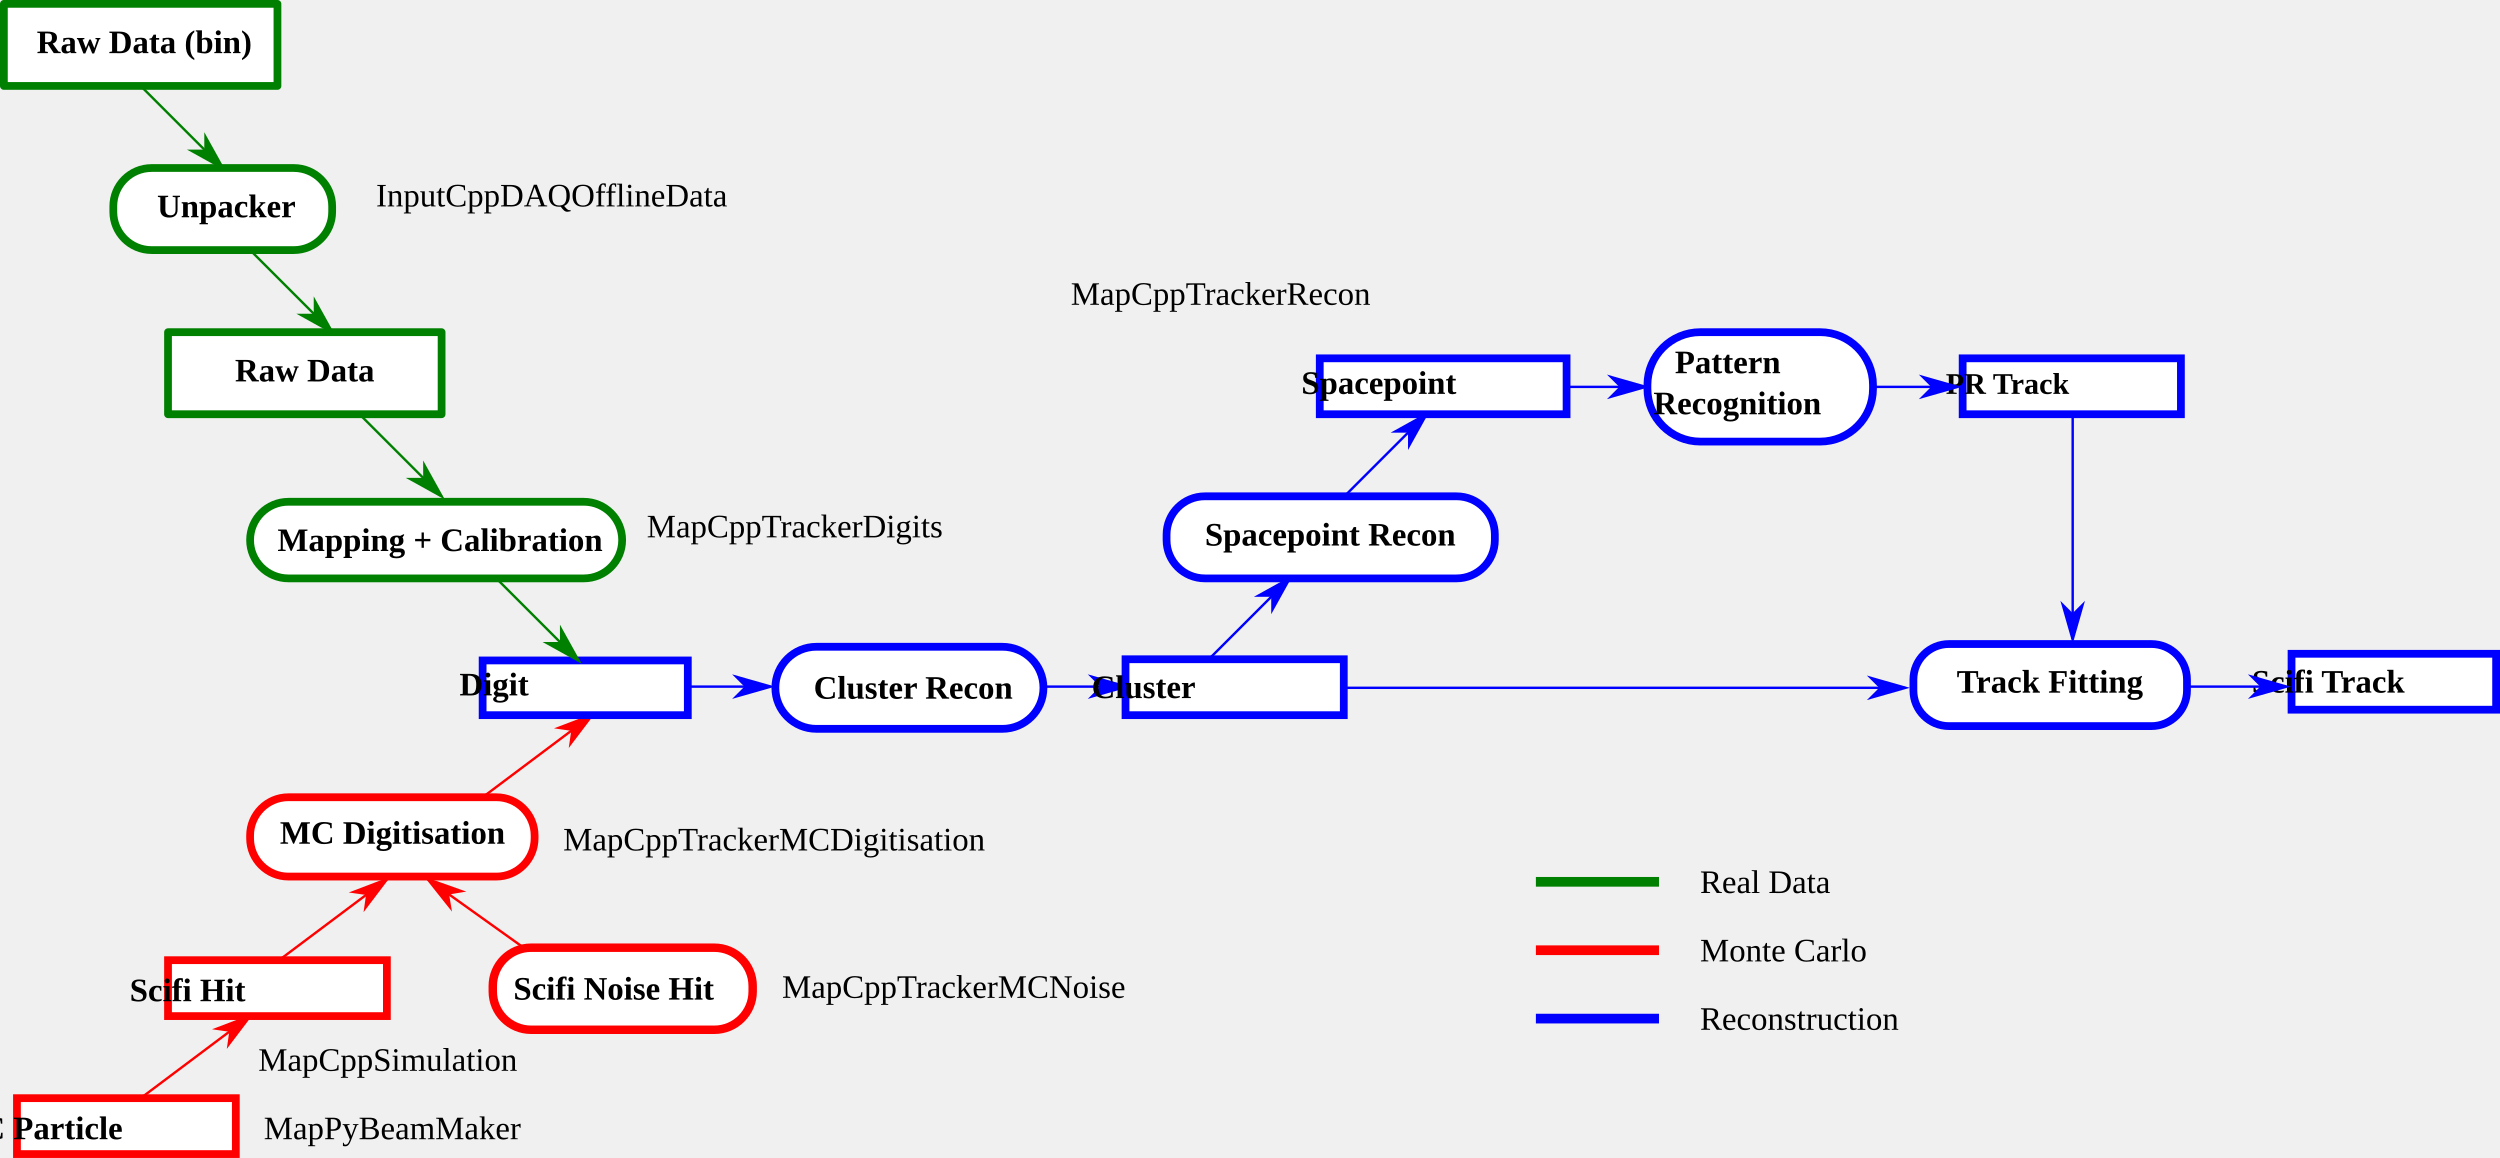
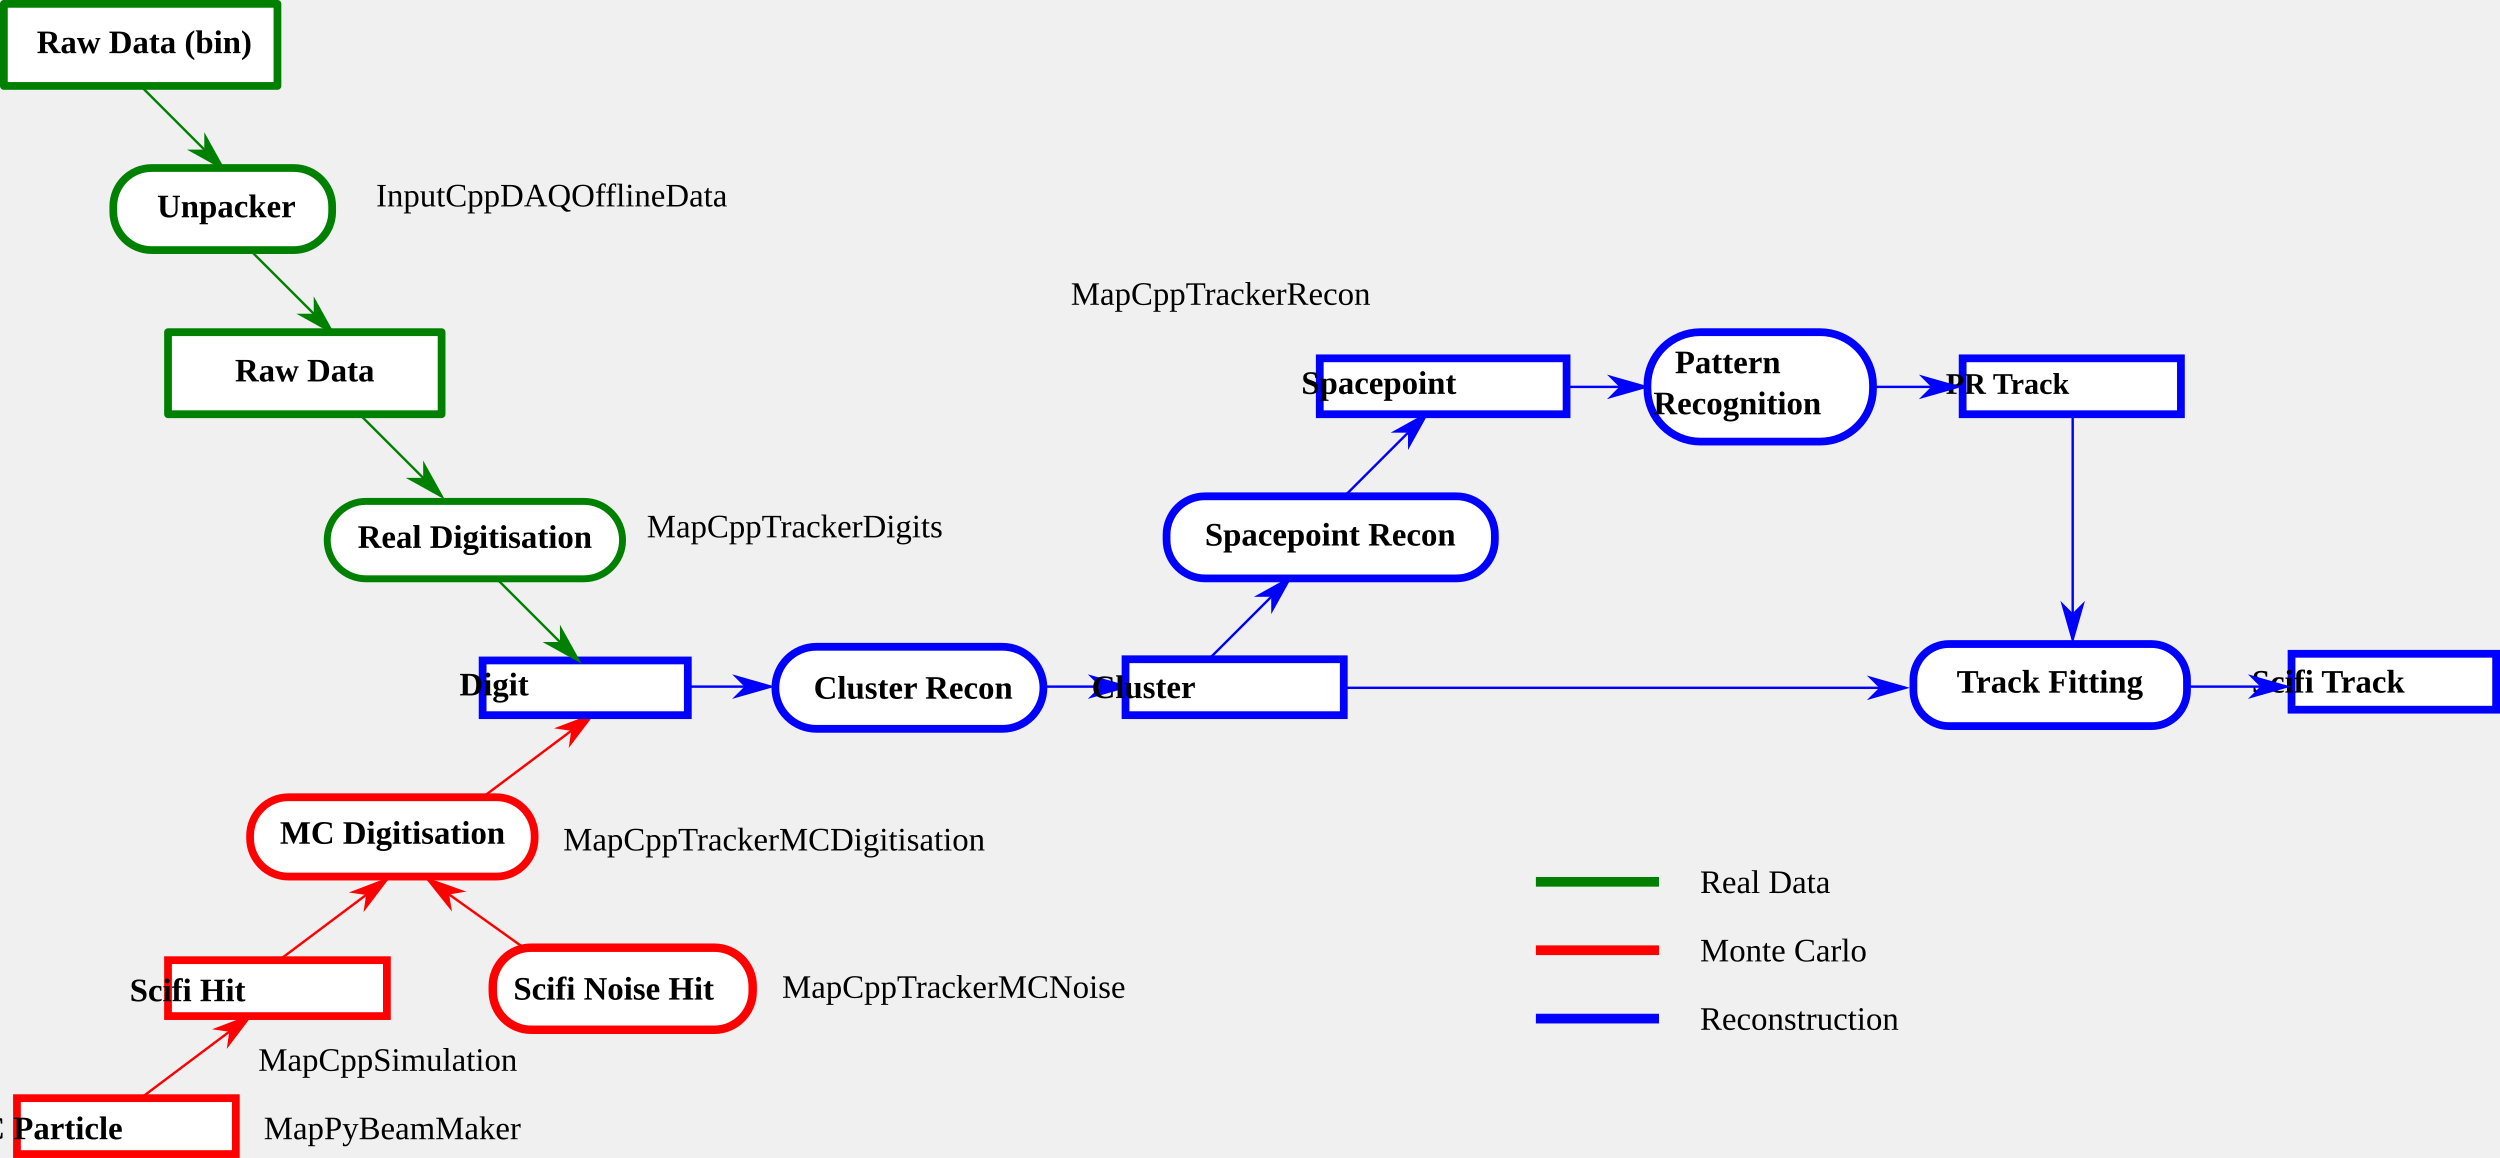
<svg xmlns="http://www.w3.org/2000/svg" width="913.835" height="423.271" id="svg3127" version="1.1">
  <defs id="defs3129">
    <marker orient="auto" refY="0" refX="0" id="Arrow1Lend" style="overflow:visible">
      <path id="path4573" d="M 0,0 5,-5 -12.5,0 5,5 0,0 Z" style="fill-rule:evenodd;stroke:#000000;stroke-width:1pt;marker-start:none" transform="matrix(-0.8,0,0,-0.8,-10,0)" />
    </marker>
    <marker orient="auto" refY="0" refX="0" id="Arrow1Lend-0" style="overflow:visible">
      <path id="path4573-9" d="M 0,0 5,-5 -12.5,0 5,5 0,0 Z" style="fill-rule:evenodd;stroke:#000000;stroke-width:1pt;marker-start:none" transform="matrix(-0.8,0,0,-0.8,-10,0)" />
    </marker>
    <marker orient="auto" refY="0" refX="0" id="Arrow1Lend-7" style="overflow:visible">
      <path id="path4573-95" d="M 0,0 5,-5 -12.5,0 5,5 0,0 Z" style="fill-rule:evenodd;stroke:#000000;stroke-width:1pt;marker-start:none" transform="matrix(-0.8,0,0,-0.8,-10,0)" />
    </marker>
    <marker orient="auto" refY="0" refX="0" id="Arrow1Lend-9" style="overflow:visible">
      <path id="path4573-8" d="M 0,0 5,-5 -12.5,0 5,5 0,0 Z" style="fill-rule:evenodd;stroke:#000000;stroke-width:1pt;marker-start:none" transform="matrix(-0.8,0,0,-0.8,-10,0)" />
    </marker>
    <marker orient="auto" refY="0" refX="0" id="Arrow1Lend-3" style="overflow:visible">
      <path id="path4573-94" d="M 0,0 5,-5 -12.5,0 5,5 0,0 Z" style="fill-rule:evenodd;stroke:#000000;stroke-width:1pt;marker-start:none" transform="matrix(-0.8,0,0,-0.8,-10,0)" />
    </marker>
    <marker orient="auto" refY="0" refX="0" id="Arrow1Lend-3-6" style="overflow:visible">
      <path id="path4573-94-1" d="M 0,0 5,-5 -12.5,0 5,5 0,0 Z" style="fill-rule:evenodd;stroke:#000000;stroke-width:1pt;marker-start:none" transform="matrix(-0.8,0,0,-0.8,-10,0)" />
    </marker>
    <marker orient="auto" refY="0" refX="0" id="Arrow1Lend-36" style="overflow:visible">
      <path id="path4573-0" d="M 0,0 5,-5 -12.5,0 5,5 0,0 Z" style="fill-rule:evenodd;stroke:#000000;stroke-width:1pt;marker-start:none" transform="matrix(-0.8,0,0,-0.8,-10,0)" />
    </marker>
    <marker orient="auto" refY="0" refX="0" id="Arrow1Lend-77" style="overflow:visible">
      <path id="path4573-2" d="M 0,0 5,-5 -12.5,0 5,5 0,0 Z" style="fill-rule:evenodd;stroke:#000000;stroke-width:1pt;marker-start:none" transform="matrix(-0.8,0,0,-0.8,-10,0)" />
    </marker>
    <marker orient="auto" refY="0" refX="0" id="Arrow1Lend-73" style="overflow:visible">
      <path id="path4573-5" d="M 0,0 5,-5 -12.5,0 5,5 0,0 Z" style="fill-rule:evenodd;stroke:#000000;stroke-width:1pt;marker-start:none" transform="matrix(-0.8,0,0,-0.8,-10,0)" />
    </marker>
    <marker orient="auto" refY="0" refX="0" id="Arrow1Lend-3-9" style="overflow:visible">
      <path id="path4573-94-0" d="M 0,0 5,-5 -12.5,0 5,5 0,0 Z" style="fill-rule:evenodd;stroke:#000000;stroke-width:1pt;marker-start:none" transform="matrix(-0.8,0,0,-0.8,-10,0)" />
    </marker>
    <marker orient="auto" refY="0" refX="0" id="Arrow1Lend-3-3" style="overflow:visible">
      <path id="path4573-94-2" d="M 0,0 5,-5 -12.5,0 5,5 0,0 Z" style="fill-rule:evenodd;stroke:#000000;stroke-width:1pt;marker-start:none" transform="matrix(-0.8,0,0,-0.8,-10,0)" />
    </marker>
    <marker orient="auto" refY="0" refX="0" id="Arrow1Lend-3-62" style="overflow:visible">
      <path id="path4573-94-02" d="M 0,0 5,-5 -12.5,0 5,5 0,0 Z" style="fill-rule:evenodd;stroke:#000000;stroke-width:1pt;marker-start:none" transform="matrix(-0.8,0,0,-0.8,-10,0)" />
    </marker>
    <marker orient="auto" refY="0" refX="0" id="Arrow1Lend-2" style="overflow:visible">
      <path id="path4573-7" d="M 0,0 5,-5 -12.5,0 5,5 0,0 Z" style="fill-rule:evenodd;stroke:#000000;stroke-width:1pt;marker-start:none" transform="matrix(-0.8,0,0,-0.8,-10,0)" />
    </marker>
    <marker orient="auto" refY="0" refX="0" id="Arrow1Lend-3-8" style="overflow:visible">
      <path id="path4573-94-3" d="M 0,0 5,-5 -12.5,0 5,5 0,0 Z" style="fill-rule:evenodd;stroke:#000000;stroke-width:1pt;marker-start:none" transform="matrix(-0.8,0,0,-0.8,-10,0)" />
    </marker>
    <marker orient="auto" refY="0" refX="0" id="Arrow1Lend-3-1" style="overflow:visible">
      <path id="path4573-94-34" d="M 0,0 5,-5 -12.5,0 5,5 0,0 Z" style="fill-rule:evenodd;stroke:#000000;stroke-width:1pt;marker-start:none" transform="matrix(-0.8,0,0,-0.8,-10,0)" />
    </marker>
    <marker orient="auto" refY="0" refX="0" id="Arrow1Lend-3-8-6" style="overflow:visible">
      <path id="path4573-94-3-3" d="M 0,0 5,-5 -12.5,0 5,5 0,0 Z" style="fill-rule:evenodd;stroke:#000000;stroke-width:1pt;marker-start:none" transform="matrix(-0.8,0,0,-0.8,-10,0)" />
    </marker>
    <marker orient="auto" refY="0" refX="0" id="Arrow1Lend-3-8-60" style="overflow:visible">
      <path id="path4573-94-3-8" d="M 0,0 5,-5 -12.5,0 5,5 0,0 Z" style="fill-rule:evenodd;stroke:#000000;stroke-width:1pt;marker-start:none" transform="matrix(-0.8,0,0,-0.8,-10,0)" />
    </marker>
    <marker orient="auto" refY="0" refX="0" id="Arrow1Lend-3-2" style="overflow:visible">
      <path id="path4573-94-8" d="M 0,0 5,-5 -12.5,0 5,5 0,0 Z" style="fill-rule:evenodd;stroke:#000000;stroke-width:1pt;marker-start:none" transform="matrix(-0.8,0,0,-0.8,-10,0)" />
    </marker>
    <marker orient="auto" refY="0" refX="0" id="Arrow1Lend-3-5" style="overflow:visible">
      <path id="path4573-94-35" d="M 0,0 5,-5 -12.5,0 5,5 0,0 Z" style="fill-rule:evenodd;stroke:#000000;stroke-width:1pt;marker-start:none" transform="matrix(-0.8,0,0,-0.8,-10,0)" />
    </marker>
    <marker orient="auto" refY="0" refX="0" id="Arrow1Lend-3-60" style="overflow:visible">
      <path id="path4573-94-06" d="M 0,0 5,-5 -12.5,0 5,5 0,0 Z" style="fill-rule:evenodd;stroke:#000000;stroke-width:1pt;marker-start:none" transform="matrix(-0.8,0,0,-0.8,-10,0)" />
    </marker>
    <marker orient="auto" refY="0" refX="0" id="Arrow1Lend-3-31" style="overflow:visible">
      <path id="path4573-94-9" d="M 0,0 5,-5 -12.5,0 5,5 0,0 Z" style="fill-rule:evenodd;stroke:#000000;stroke-width:1pt;marker-start:none" transform="matrix(-0.8,0,0,-0.8,-10,0)" />
    </marker>
    <marker orient="auto" refY="0" refX="0" id="Arrow1Lend-3-64" style="overflow:visible">
      <path id="path4573-94-4" d="M 0,0 5,-5 -12.5,0 5,5 0,0 Z" style="fill-rule:evenodd;stroke:#000000;stroke-width:1pt;marker-start:none" transform="matrix(-0.8,0,0,-0.8,-10,0)" />
    </marker>
    <marker orient="auto" refY="0" refX="0" id="Arrow1Lend-3-643" style="overflow:visible">
      <path id="path4573-94-03" d="M 0,0 5,-5 -12.5,0 5,5 0,0 Z" style="fill-rule:evenodd;stroke:#000000;stroke-width:1pt;marker-start:none" transform="matrix(-0.8,0,0,-0.8,-10,0)" />
    </marker>
    <marker orient="auto" refY="0" refX="0" id="Arrow1Lend-3-50" style="overflow:visible">
      <path id="path4573-94-14" d="M 0,0 5,-5 -12.5,0 5,5 0,0 Z" style="fill-rule:evenodd;stroke:#000000;stroke-width:1pt;marker-start:none" transform="matrix(-0.8,0,0,-0.8,-10,0)" />
    </marker>
    <marker orient="auto" refY="0" refX="0" id="Arrow1Lend-3-89" style="overflow:visible">
      <path id="path4573-94-93" d="M 0,0 5,-5 -12.5,0 5,5 0,0 Z" style="fill-rule:evenodd;stroke:#000000;stroke-width:1pt;marker-start:none" transform="matrix(-0.8,0,0,-0.8,-10,0)" />
    </marker>
    <marker orient="auto" refY="0" refX="0" id="Arrow1Lend-3C" style="overflow:visible">
      <path id="path4074" d="M 0,0 5,-5 -12.5,0 5,5 0,0 Z" style="fill:#ff0000;fill-rule:evenodd;stroke:#ff0000;stroke-width:1pt;marker-start:none" transform="matrix(-0.8,0,0,-0.8,-10,0)" />
    </marker>
    <marker orient="auto" refY="0" refX="0" id="Arrow1Lend-3t" style="overflow:visible">
      <path id="path4571" d="M 0,0 5,-5 -12.5,0 5,5 0,0 Z" style="fill:#ff0000;fill-rule:evenodd;stroke:#ff0000;stroke-width:1pt;marker-start:none" transform="matrix(-0.8,0,0,-0.8,-10,0)" />
    </marker>
    <marker orient="auto" refY="0" refX="0" id="Arrow1Lend-3M" style="overflow:visible">
      <path id="path5070" d="M 0,0 5,-5 -12.5,0 5,5 0,0 Z" style="fill:#ff0000;fill-rule:evenodd;stroke:#ff0000;stroke-width:1pt;marker-start:none" transform="matrix(-0.8,0,0,-0.8,-10,0)" />
    </marker>
    <marker orient="auto" refY="0" refX="0" id="Arrow1Lend-3g" style="overflow:visible">
      <path id="path5573" d="M 0,0 5,-5 -12.5,0 5,5 0,0 Z" style="fill:#008000;fill-rule:evenodd;stroke:#008000;stroke-width:1pt;marker-start:none" transform="matrix(-0.8,0,0,-0.8,-10,0)" />
    </marker>
    <marker orient="auto" refY="0" refX="0" id="Arrow1Lend-3d" style="overflow:visible">
      <path id="path5576" d="M 0,0 5,-5 -12.5,0 5,5 0,0 Z" style="fill:#008000;fill-rule:evenodd;stroke:#008000;stroke-width:1pt;marker-start:none" transform="matrix(-0.8,0,0,-0.8,-10,0)" />
    </marker>
    <marker orient="auto" refY="0" refX="0" id="Arrow1Lend-39" style="overflow:visible">
      <path id="path5579" d="M 0,0 5,-5 -12.5,0 5,5 0,0 Z" style="fill:#008000;fill-rule:evenodd;stroke:#008000;stroke-width:1pt;marker-start:none" transform="matrix(-0.8,0,0,-0.8,-10,0)" />
    </marker>
    <marker orient="auto" refY="0" refX="0" id="Arrow1Lend-3p" style="overflow:visible">
      <path id="path5582" d="M 0,0 5,-5 -12.5,0 5,5 0,0 Z" style="fill:#008000;fill-rule:evenodd;stroke:#008000;stroke-width:1pt;marker-start:none" transform="matrix(-0.8,0,0,-0.8,-10,0)" />
    </marker>
    <marker orient="auto" refY="0" refX="0" id="Arrow1Lend-3S" style="overflow:visible">
      <path id="path6101" d="M 0,0 5,-5 -12.5,0 5,5 0,0 Z" style="fill:#0000ff;fill-rule:evenodd;stroke:#0000ff;stroke-width:1pt;marker-start:none" transform="matrix(-0.8,0,0,-0.8,-10,0)" />
    </marker>
    <marker orient="auto" refY="0" refX="0" id="Arrow1Lend-3W" style="overflow:visible">
      <path id="path6104" d="M 0,0 5,-5 -12.5,0 5,5 0,0 Z" style="fill:#0000ff;fill-rule:evenodd;stroke:#0000ff;stroke-width:1pt;marker-start:none" transform="matrix(-0.8,0,0,-0.8,-10,0)" />
    </marker>
    <marker orient="auto" refY="0" refX="0" id="Arrow1Lend-3k" style="overflow:visible">
      <path id="path6107" d="M 0,0 5,-5 -12.5,0 5,5 0,0 Z" style="fill:#0000ff;fill-rule:evenodd;stroke:#0000ff;stroke-width:1pt;marker-start:none" transform="matrix(-0.8,0,0,-0.8,-10,0)" />
    </marker>
    <marker orient="auto" refY="0" refX="0" id="Arrow1Lend-31" style="overflow:visible">
      <path id="path6110" d="M 0,0 5,-5 -12.5,0 5,5 0,0 Z" style="fill:#0000ff;fill-rule:evenodd;stroke:#0000ff;stroke-width:1pt;marker-start:none" transform="matrix(-0.8,0,0,-0.8,-10,0)" />
    </marker>
    <marker orient="auto" refY="0" refX="0" id="Arrow1Lend-3H" style="overflow:visible">
      <path id="path6113" d="M 0,0 5,-5 -12.5,0 5,5 0,0 Z" style="fill:#0000ff;fill-rule:evenodd;stroke:#0000ff;stroke-width:1pt;marker-start:none" transform="matrix(-0.8,0,0,-0.8,-10,0)" />
    </marker>
    <marker orient="auto" refY="0" refX="0" id="Arrow1Lend-3-8n" style="overflow:visible">
      <path id="path6116" d="M 0,0 5,-5 -12.5,0 5,5 0,0 Z" style="fill:#0000ff;fill-rule:evenodd;stroke:#0000ff;stroke-width:1pt;marker-start:none" transform="matrix(-0.8,0,0,-0.8,-10,0)" />
    </marker>
    <marker orient="auto" refY="0" refX="0" id="Arrow1Lend-3R" style="overflow:visible">
      <path id="path6119" d="M 0,0 5,-5 -12.5,0 5,5 0,0 Z" style="fill:#0000ff;fill-rule:evenodd;stroke:#0000ff;stroke-width:1pt;marker-start:none" transform="matrix(-0.8,0,0,-0.8,-10,0)" />
    </marker>
    <marker orient="auto" refY="0" refX="0" id="Arrow1Lend-3-8v" style="overflow:visible">
      <path id="path6122" d="M 0,0 5,-5 -12.5,0 5,5 0,0 Z" style="fill:#0000ff;fill-rule:evenodd;stroke:#0000ff;stroke-width:1pt;marker-start:none" transform="matrix(-0.8,0,0,-0.8,-10,0)" />
    </marker>
    <marker orient="auto" refY="0" refX="0" id="Arrow1Lend-3-8I" style="overflow:visible">
      <path id="path6125" d="M 0,0 5,-5 -12.5,0 5,5 0,0 Z" style="fill:#0000ff;fill-rule:evenodd;stroke:#0000ff;stroke-width:1pt;marker-start:none" transform="matrix(-0.8,0,0,-0.8,-10,0)" />
    </marker>
    <marker orient="auto" refY="0" refX="0" id="Arrow1Lend-3W-1" style="overflow:visible">
      <path id="path6104-9" d="M 0,0 5,-5 -12.5,0 5,5 0,0 Z" style="fill:#0000ff;fill-rule:evenodd;stroke:#0000ff;stroke-width:1pt;marker-start:none" transform="matrix(-0.8,0,0,-0.8,-10,0)" />
    </marker>
    <marker orient="auto" refY="0" refX="0" id="Arrow1Lend-3R-4" style="overflow:visible">
      <path id="path6119-7" d="M 0,0 5,-5 -12.5,0 5,5 0,0 Z" style="fill:#0000ff;fill-rule:evenodd;stroke:#0000ff;stroke-width:1pt;marker-start:none" transform="matrix(-0.8,0,0,-0.8,-10,0)" />
    </marker>
    <marker orient="auto" refY="0" refX="0" id="Arrow1Lend-3H-3" style="overflow:visible">
      <path id="path6113-6" d="M 0,0 5,-5 -12.5,0 5,5 0,0 Z" style="fill:#0000ff;fill-rule:evenodd;stroke:#0000ff;stroke-width:1pt;marker-start:none" transform="matrix(-0.8,0,0,-0.8,-10,0)" />
    </marker>
    <marker orient="auto" refY="0" refX="0" id="Arrow1Lend-3H-0" style="overflow:visible">
      <path id="path6113-3" d="M 0,0 5,-5 -12.5,0 5,5 0,0 Z" style="fill:#0000ff;fill-rule:evenodd;stroke:#0000ff;stroke-width:1pt;marker-start:none" transform="matrix(-0.8,0,0,-0.8,-10,0)" />
    </marker>
    <marker orient="auto" refY="0" refX="0" id="Arrow1Lend-3HZ" style="overflow:visible">
      <path id="path3573" d="M 0,0 5,-5 -12.5,0 5,5 0,0 Z" style="fill:#ff00ff;fill-rule:evenodd;stroke:#ff00ff;stroke-width:1pt;marker-start:none" transform="matrix(-0.8,0,0,-0.8,-10,0)" />
    </marker>
    <marker orient="auto" refY="0" refX="0" id="Arrow1Lend-3Ri" style="overflow:visible">
      <path id="path3576" d="M 0,0 5,-5 -12.5,0 5,5 0,0 Z" style="fill:#ff00ff;fill-rule:evenodd;stroke:#ff00ff;stroke-width:1pt;marker-start:none" transform="matrix(-0.8,0,0,-0.8,-10,0)" />
    </marker>
    <marker orient="auto" refY="0" refX="0" id="Arrow1Lend-3WM" style="overflow:visible">
      <path id="path3579" d="M 0,0 5,-5 -12.5,0 5,5 0,0 Z" style="fill:#ff00ff;fill-rule:evenodd;stroke:#ff00ff;stroke-width:1pt;marker-start:none" transform="matrix(-0.8,0,0,-0.8,-10,0)" />
    </marker>
    <marker orient="auto" refY="0" refX="0" id="Arrow1Lend-3Wk" style="overflow:visible">
      <path id="path3582" d="M 0,0 5,-5 -12.5,0 5,5 0,0 Z" style="fill:#ff00ff;fill-rule:evenodd;stroke:#ff00ff;stroke-width:1pt;marker-start:none" transform="matrix(-0.8,0,0,-0.8,-10,0)" />
    </marker>
    <marker orient="auto" refY="0" refX="0" id="Arrow1Lend-3Rb" style="overflow:visible">
      <path id="path3585" d="M 0,0 5,-5 -12.5,0 5,5 0,0 Z" style="fill:#ff00ff;fill-rule:evenodd;stroke:#ff00ff;stroke-width:1pt;marker-start:none" transform="matrix(-0.8,0,0,-0.8,-10,0)" />
    </marker>
    <marker orient="auto" refY="0" refX="0" id="Arrow1Lend-3-89I" style="overflow:visible">
      <path id="path4798" d="M 0,0 5,-5 -12.5,0 5,5 0,0 Z" style="fill:#ffff00;fill-rule:evenodd;stroke:#ffff00;stroke-width:1pt;marker-start:none" transform="matrix(-0.8,0,0,-0.8,-10,0)" />
    </marker>
    <marker orient="auto" refY="0" refX="0" id="Arrow1Lend-3p-6" style="overflow:visible">
      <path id="path5582-3" d="M 0,0 5,-5 -12.5,0 5,5 0,0 Z" style="fill:#008000;fill-rule:evenodd;stroke:#008000;stroke-width:1pt;marker-start:none" transform="matrix(-0.8,0,0,-0.8,-10,0)" />
    </marker>
    <marker orient="auto" refY="0" refX="0" id="Arrow1Lend-3WMD" style="overflow:visible">
      <path id="path5067" d="M 0,0 5,-5 -12.5,0 5,5 0,0 Z" style="fill:#0000ff;fill-rule:evenodd;stroke:#0000ff;stroke-width:1pt;marker-start:none" transform="matrix(-0.8,0,0,-0.8,-10,0)" />
    </marker>
    <marker orient="auto" refY="0" refX="0" id="Arrow1Lend-3Rby" style="overflow:visible">
      <path id="path5071" d="M 0,0 5,-5 -12.5,0 5,5 0,0 Z" style="fill:#0000ff;fill-rule:evenodd;stroke:#0000ff;stroke-width:1pt;marker-start:none" transform="matrix(-0.8,0,0,-0.8,-10,0)" />
    </marker>
    <marker orient="auto" refY="0" refX="0" id="Arrow1Lend-3HZv" style="overflow:visible">
      <path id="path5074" d="M 0,0 5,-5 -12.5,0 5,5 0,0 Z" style="fill:#0000ff;fill-rule:evenodd;stroke:#0000ff;stroke-width:1pt;marker-start:none" transform="matrix(-0.8,0,0,-0.8,-10,0)" />
    </marker>
    <marker orient="auto" refY="0" refX="0" id="Arrow1Lend-3RiY" style="overflow:visible">
      <path id="path5077" d="M 0,0 5,-5 -12.5,0 5,5 0,0 Z" style="fill:#0000ff;fill-rule:evenodd;stroke:#0000ff;stroke-width:1pt;marker-start:none" transform="matrix(-0.8,0,0,-0.8,-10,0)" />
    </marker>
    <marker orient="auto" refY="0" refX="0" id="Arrow1Lend-3Wkf" style="overflow:visible">
      <path id="path5080" d="M 0,0 5,-5 -12.5,0 5,5 0,0 Z" style="fill:#0000ff;fill-rule:evenodd;stroke:#0000ff;stroke-width:1pt;marker-start:none" transform="matrix(-0.8,0,0,-0.8,-10,0)" />
    </marker>
    <marker orient="auto" refY="0" refX="0" id="Arrow1Lend-3C-0" style="overflow:visible">
      <path id="path4074-2" d="M 0,0 5,-5 -12.5,0 5,5 0,0 Z" style="fill:#ff0000;fill-rule:evenodd;stroke:#ff0000;stroke-width:1pt;marker-start:none" transform="matrix(-0.8,0,0,-0.8,-10,0)" />
    </marker>
    <marker orient="auto" refY="0" refX="0" id="Arrow1Lend-3C-3" style="overflow:visible">
      <path id="path4074-9" d="M 0,0 5,-5 -12.5,0 5,5 0,0 Z" style="fill:#ff0000;fill-rule:evenodd;stroke:#ff0000;stroke-width:1pt;marker-start:none" transform="matrix(-0.8,0,0,-0.8,-10,0)" />
    </marker>
  </defs>
  <g id="layer1" transform="translate(-58.36393,-83.11392)">
    <flowRoot xml:space="preserve" id="flowRoot3215" style="font-style:normal;font-variant:normal;font-weight:normal;font-stretch:normal;font-size:11px;line-height:125%;font-family:'Times New Roman';-inkscape-font-specification:'Times New Roman';letter-spacing:0px;word-spacing:0px;fill:#000000;fill-opacity:1;stroke:none">
      <flowRegion id="flowRegion3217">
        <rect id="rect3219" width="318" height="181" x="57" y="72.362" style="font-size:11px" />
      </flowRegion>
      <flowPara id="flowPara3221" />
    </flowRoot>
    <flowRoot xml:space="preserve" id="flowRoot3223" style="font-style:normal;font-variant:normal;font-weight:normal;font-stretch:normal;font-size:11px;line-height:125%;font-family:'Times New Roman';-inkscape-font-specification:'Times New Roman';letter-spacing:0px;word-spacing:0px;fill:#000000;fill-opacity:1;stroke:none">
      <flowRegion id="flowRegion3225">
        <rect style="font-size:11px" id="rect3227" width="51" height="77" x="93" y="135.362" />
      </flowRegion>
      <flowPara id="flowPara3229" />
    </flowRoot>
    <text transform="translate(0,-308.2677)" id="text6556" y="1018.362" x="608" style="font-style:normal;font-variant:normal;font-weight:normal;font-stretch:normal;font-size:11px;line-height:125%;font-family:'Times New Roman';-inkscape-font-specification:'Times New Roman';letter-spacing:0px;word-spacing:0px;fill:#000000;fill-opacity:1;stroke:none" xml:space="preserve">
      <tspan y="1018.362" x="608" id="tspan6558" />
    </text>
    <flowRoot transform="translate(0,-308.2677)" style="font-style:normal;font-variant:normal;font-weight:normal;font-stretch:normal;font-size:9px;line-height:125%;font-family:'Times New Roman';-inkscape-font-specification:'Times New Roman';letter-spacing:0px;word-spacing:0px;fill:#000000;fill-opacity:1;stroke:none" id="flowRoot3257" xml:space="preserve">
      <flowRegion id="flowRegion3259">
        <rect y="149.362" x="101" height="49" width="30" id="rect3261" />
      </flowRegion>
      <flowPara id="flowPara3263" />
    </flowRoot>
    <g id="g4507" transform="translate(70,-50.00001)" style="stroke-width:2.835;stroke-miterlimit:4;stroke-dasharray:none">
      <rect ry="3.9915584e-08" style="fill:#ffffff;fill-opacity:1;fill-rule:nonzero;stroke:#ff0000;stroke-width:2.835;stroke-miterlimit:4;stroke-dasharray:none;stroke-opacity:1" id="rect2991-4-4-0-5" width="80" height="20.437" x="49.781" y="484.094" />
      <text xml:space="preserve" style="font-style:normal;font-variant:normal;font-weight:normal;font-stretch:normal;font-size:34px;line-height:125%;font-family:Arial;-inkscape-font-specification:Arial;text-align:center;letter-spacing:0px;word-spacing:0px;text-anchor:middle;fill:#000000;fill-opacity:1;stroke:none" x="90" y="499.094" id="text3761-3-1-6-9">
        <tspan id="tspan3763-9-4-4-0" x="90" y="499.094" style="font-style:normal;font-variant:normal;font-weight:bold;font-stretch:normal;font-size:12px;font-family:'Times New Roman';-inkscape-font-specification:'Times New Roman';text-align:center;text-anchor:middle">Scifi Hit</tspan>
      </text>
    </g>
    <g id="g4527" transform="translate(29.78125,50.43676)" style="stroke-width:2.835;stroke-miterlimit:4;stroke-dasharray:none">
      <rect y="34.094" x="30" height="30" width="100" id="rect3533" style="fill:#ffffff;fill-opacity:1;fill-rule:nonzero;stroke:#008000;stroke-width:2.835;stroke-linecap:round;stroke-linejoin:round;stroke-miterlimit:4;stroke-dasharray:none;stroke-dashoffset:0;stroke-opacity:1" />
      <text id="text4303" y="52.094" x="42" style="font-style:normal;font-variant:normal;font-weight:normal;font-stretch:normal;font-size:14px;line-height:125%;font-family:'Times New Roman';-inkscape-font-specification:'Times New Roman';letter-spacing:0px;word-spacing:0px;fill:#000000;fill-opacity:1;stroke:none" xml:space="preserve">
        <tspan style="font-weight:bold;font-size:12px;-inkscape-font-specification:'Times New Roman, Bold'" y="52.094" x="42" id="tspan4305">Raw Data (bin)</tspan>
      </text>
    </g>
    <g id="g4522" transform="translate(19.78125,50.43676)" style="stroke-width:2.835;stroke-miterlimit:4;stroke-dasharray:none">
      <rect ry="14" y="94.094" x="80" height="30" width="80" id="rect4312" style="fill:#ffffff;fill-opacity:1;fill-rule:nonzero;stroke:#008000;stroke-width:2.835;stroke-linecap:round;stroke-linejoin:round;stroke-miterlimit:4;stroke-dasharray:none;stroke-dashoffset:0;stroke-opacity:1" />
      <text id="text4314" y="112.094" x="96" style="font-style:normal;font-variant:normal;font-weight:normal;font-stretch:normal;font-size:14px;line-height:125%;font-family:'Times New Roman';-inkscape-font-specification:'Times New Roman';letter-spacing:0px;word-spacing:0px;fill:#000000;fill-opacity:1;stroke:none" xml:space="preserve">
        <tspan style="font-weight:bold;font-size:12px;-inkscape-font-specification:'Times New Roman, Bold'" y="112.094" x="96" id="tspan4316">Unpacker</tspan>
      </text>
    </g>
    <path style="fill:none;stroke:#0000ff;stroke-width:0.886;stroke-linecap:butt;stroke-linejoin:miter;stroke-miterlimit:4;stroke-dasharray:none;stroke-opacity:1;marker-end:url(#Arrow1Lend-3S)" d="m 310,334.094 30,0" id="path5105" />
    <g id="g4566" transform="translate(2,-5e-6)" style="stroke-width:2.835;stroke-miterlimit:4;stroke-dasharray:none">
      <rect ry="15" y="319.531" x="339.781" height="30" width="98" id="rect4312-2" style="fill:#ffffff;fill-opacity:1;fill-rule:nonzero;stroke:#0000ff;stroke-width:2.835;stroke-linecap:round;stroke-linejoin:round;stroke-miterlimit:4;stroke-dasharray:none;stroke-dashoffset:0;stroke-opacity:1" />
      <text id="text4314-5" y="338.504" x="353.781" style="font-style:normal;font-variant:normal;font-weight:normal;font-stretch:normal;font-size:14px;line-height:125%;font-family:'Times New Roman';-inkscape-font-specification:'Times New Roman';letter-spacing:0px;word-spacing:0px;fill:#000000;fill-opacity:1;stroke:none" xml:space="preserve">
        <tspan style="font-weight:bold;font-size:12px;-inkscape-font-specification:'Times New Roman, Bold'" y="338.504" x="353.781" id="tspan4316-1">Cluster Recon</tspan>
      </text>
    </g>
    <path style="fill:none;stroke:#0000ff;stroke-width:0.886;stroke-linecap:butt;stroke-linejoin:miter;stroke-miterlimit:4;stroke-dasharray:none;stroke-opacity:1;marker-end:url(#Arrow1Lend-3WMD)" d="m 499.781,324.531 30,-30" id="path5105-0" />
    <rect style="fill:#ffffff;fill-opacity:1;fill-rule:nonzero;stroke:#0000ff;stroke-width:2.835;stroke-linecap:round;stroke-linejoin:round;stroke-miterlimit:4;stroke-dasharray:none;stroke-dashoffset:0;stroke-opacity:1" id="rect4312-2-0" width="120" height="30" x="484.781" y="264.531" ry="14" />
    <text xml:space="preserve" style="font-style:normal;font-variant:normal;font-weight:normal;font-stretch:normal;font-size:14px;line-height:125%;font-family:'Times New Roman';-inkscape-font-specification:'Times New Roman';letter-spacing:0px;word-spacing:0px;fill:#000000;fill-opacity:1;stroke:none" x="498.781" y="282.531" id="text4314-5-7">
      <tspan id="tspan4316-1-2" x="498.781" y="282.531" style="font-weight:bold;font-size:12px;-inkscape-font-specification:'Times New Roman, Bold'">Spacepoint Recon</tspan>
    </text>
    <path style="fill:none;stroke:#0000ff;stroke-width:0.886;stroke-linecap:butt;stroke-linejoin:miter;stroke-miterlimit:4;stroke-dasharray:none;stroke-opacity:1;marker-end:url(#Arrow1Lend-3k)" d="m 440,334.094 30,0" id="path5105-6" />
    <rect style="fill:#ffffff;fill-opacity:1;fill-rule:nonzero;stroke:#0000ff;stroke-width:2.835;stroke-linecap:round;stroke-linejoin:round;stroke-miterlimit:4;stroke-dasharray:none;stroke-dashoffset:0;stroke-opacity:1" id="rect4312-2-0-1" width="82.455" height="40" x="660.554" y="204.531" ry="19.333" />
    <text xml:space="preserve" style="font-style:normal;font-variant:normal;font-weight:normal;font-stretch:normal;font-size:14px;line-height:125%;font-family:'Times New Roman';-inkscape-font-specification:'Times New Roman';text-align:center;letter-spacing:0px;word-spacing:0px;text-anchor:middle;fill:#000000;fill-opacity:1;stroke:none" x="702.159" y="219.531" id="text4314-5-7-5">
      <tspan id="tspan4316-1-2-7" x="703.659" y="219.531" style="font-weight:bold;font-size:12px;-inkscape-font-specification:'Times New Roman, Bold';text-align:center;text-anchor:middle">Pattern </tspan>
      <tspan x="702.159" y="234.531" style="font-weight:bold;font-size:12px;-inkscape-font-specification:'Times New Roman, Bold';text-align:center;text-anchor:middle" id="tspan4306">Recognition</tspan>
    </text>
    <path style="fill:none;stroke:#0000ff;stroke-width:0.886;stroke-linecap:butt;stroke-linejoin:miter;stroke-miterlimit:4;stroke-dasharray:none;stroke-opacity:1;marker-end:url(#Arrow1Lend-3RiY)" d="m 629.781,224.531 30,0" id="path5105-6-5" />
    <g id="g4301" transform="translate(-44,2)" style="stroke-width:2.835;stroke-miterlimit:4;stroke-dasharray:none">
      <rect ry="13" y="316.531" x="801.781" height="30" width="100" id="rect4312-2-0-3" style="fill:#ffffff;fill-opacity:1;fill-rule:nonzero;stroke:#0000ff;stroke-width:2.835;stroke-linecap:round;stroke-linejoin:round;stroke-miterlimit:4;stroke-dasharray:none;stroke-dashoffset:0;stroke-opacity:1" />
      <text id="text4314-5-7-9" y="334.303" x="817.606" style="font-style:normal;font-variant:normal;font-weight:normal;font-stretch:normal;font-size:14px;line-height:125%;font-family:'Times New Roman';-inkscape-font-specification:'Times New Roman';letter-spacing:0px;word-spacing:0px;fill:#000000;fill-opacity:1;stroke:none" xml:space="preserve">
        <tspan style="font-weight:bold;font-size:12px;-inkscape-font-specification:'Times New Roman, Bold'" y="334.303" x="817.606" id="tspan4316-1-2-5">Track Fitting</tspan>
      </text>
    </g>
    <path style="fill:none;stroke:#0000ff;stroke-width:0.886;stroke-linecap:butt;stroke-linejoin:miter;stroke-miterlimit:4;stroke-dasharray:none;stroke-opacity:1;marker-end:url(#Arrow1Lend-3H)" d="m 549.781,334.531 205,0" id="path5105-6-8-5" />
    <rect style="fill:#ffffff;fill-opacity:1;fill-rule:nonzero;stroke:#ff0000;stroke-width:2.835;stroke-linecap:round;stroke-linejoin:round;stroke-miterlimit:4;stroke-dasharray:none;stroke-dashoffset:0;stroke-opacity:1" id="rect4312-26" width="104" height="29" x="149.781" y="374.531" ry="14" />
    <text xml:space="preserve" style="font-style:normal;font-variant:normal;font-weight:normal;font-stretch:normal;font-size:14px;line-height:125%;font-family:'Times New Roman';-inkscape-font-specification:'Times New Roman';letter-spacing:0px;word-spacing:0px;fill:#000000;fill-opacity:1;stroke:none;stroke-width:2.835;stroke-miterlimit:4;stroke-dasharray:none" x="160.672" y="391.531" id="text4314-7">
      <tspan id="tspan4316-10" x="160.672" y="391.531" style="font-weight:bold;font-size:12px;-inkscape-font-specification:'Times New Roman, Bold'">MC Digitisation</tspan>
    </text>
    <path style="fill:#000000;stroke:#ff0000;stroke-width:0.886;stroke-linecap:butt;stroke-linejoin:miter;stroke-miterlimit:4;stroke-dasharray:none;stroke-opacity:1;marker-end:url(#Arrow1Lend-3C)" d="m 159.781,434.531 40,-30" id="path5105-7" />
    <path style="fill:none;stroke:#ff0000;stroke-width:0.886;stroke-linecap:butt;stroke-linejoin:miter;stroke-miterlimit:4;stroke-dasharray:none;stroke-opacity:1;marker-end:url(#Arrow1Lend-3t)" d="m 234.781,374.531 40,-30" id="path5105-7-3" />
    <path style="fill:#000000;stroke:#008000;stroke-width:0.886;stroke-linecap:butt;stroke-linejoin:miter;stroke-miterlimit:4;stroke-dasharray:none;stroke-opacity:1;marker-end:url(#Arrow1Lend-3p)" d="m 109.781,114.531 30,30" id="path5105-7-3-9-5" />
    <path style="fill:#000000;stroke:#008000;stroke-width:0.886;stroke-linecap:butt;stroke-linejoin:miter;stroke-miterlimit:4;stroke-dasharray:none;stroke-opacity:1;marker-end:url(#Arrow1Lend-39)" d="m 149.781,174.531 30,30" id="path5105-7-3-9-5-9" />
    <g id="g4571" style="stroke-width:2.835;stroke-miterlimit:4;stroke-dasharray:none">
      <rect ry="3.9062538e-08" style="fill:#ffffff;fill-opacity:1;fill-rule:nonzero;stroke:#0000ff;stroke-width:2.835;stroke-miterlimit:4;stroke-dasharray:none;stroke-opacity:1" id="rect2991-4-4-0-5-7" width="75" height="20" x="234.781" y="324.531" />
      <text xml:space="preserve" style="font-style:normal;font-variant:normal;font-weight:normal;font-stretch:normal;font-size:34px;line-height:125%;font-family:Arial;-inkscape-font-specification:Arial;text-align:center;letter-spacing:0px;word-spacing:0px;text-anchor:middle;fill:#000000;fill-opacity:1;stroke:none" x="272.035" y="337.303" id="text3761-3-1-6-9-4-0">
        <tspan id="tspan3763-9-4-4-0-0-0" x="272.035" y="337.303" style="font-style:normal;font-variant:normal;font-weight:bold;font-stretch:normal;font-size:12px;font-family:'Times New Roman';-inkscape-font-specification:'Times New Roman';text-align:center;text-anchor:middle">Digit</tspan>
      </text>
    </g>
    <g id="g4517" transform="translate(9.78125,50.43676)" style="stroke-width:2.835;stroke-miterlimit:4;stroke-dasharray:none">
      <rect y="154.094" x="110" height="30" width="100" id="rect3533-0" style="fill:#ffffff;fill-opacity:1;fill-rule:nonzero;stroke:#008000;stroke-width:2.835;stroke-linecap:round;stroke-linejoin:round;stroke-miterlimit:4;stroke-dasharray:none;stroke-dashoffset:0;stroke-opacity:1" />
      <text id="text4303-8" y="172.094" x="134.477" style="font-style:normal;font-variant:normal;font-weight:normal;font-stretch:normal;font-size:14px;line-height:125%;font-family:'Times New Roman';-inkscape-font-specification:'Times New Roman';letter-spacing:0px;word-spacing:0px;fill:#000000;fill-opacity:1;stroke:none" xml:space="preserve">
        <tspan style="font-weight:bold;font-size:12px;-inkscape-font-specification:'Times New Roman, Bold'" y="172.094" x="134.477" id="tspan4305-6">Raw Data</tspan>
      </text>
    </g>
-     <g id="g4512" transform="translate(9.78125,52.43676)" style="stroke-width:2.835;stroke-miterlimit:4;stroke-dasharray:none">
-       <rect ry="14" y="214.094" x="140" height="28" width="136" id="rect4312-28" style="fill:#ffffff;fill-opacity:1;fill-rule:nonzero;stroke:#008000;stroke-width:2.835;stroke-linecap:round;stroke-linejoin:round;stroke-miterlimit:4;stroke-dasharray:none;stroke-dashoffset:0;stroke-opacity:1" />
-       <text id="text4314-3" y="232.094" x="150" style="font-style:normal;font-variant:normal;font-weight:normal;font-stretch:normal;font-size:14px;line-height:125%;font-family:'Times New Roman';-inkscape-font-specification:'Times New Roman';letter-spacing:0px;word-spacing:0px;fill:#000000;fill-opacity:1;stroke:none" xml:space="preserve">
-         <tspan style="font-weight:bold;font-size:12px;-inkscape-font-specification:'Times New Roman, Bold'" y="232.094" x="150" id="tspan4316-6">Mapping + Calibration</tspan>
+     <g id="g3626">
+       <rect ry="14.148" y="266.383" x="177.97" height="28.296" width="107.959" id="rect4312-28" style="fill:#ffffff;fill-opacity:1;fill-rule:nonzero;stroke:#008000;stroke-width:2.539;stroke-linecap:round;stroke-linejoin:round;stroke-miterlimit:4;stroke-dasharray:none;stroke-dashoffset:0;stroke-opacity:1" />
+       <text id="text4314-3" y="283.37" x="189.109" style="font-style:normal;font-variant:normal;font-weight:normal;font-stretch:normal;font-size:14px;line-height:125%;font-family:'Times New Roman';-inkscape-font-specification:'Times New Roman';letter-spacing:0px;word-spacing:0px;fill:#000000;fill-opacity:1;stroke:none;stroke-width:2.835;stroke-miterlimit:4;stroke-dasharray:none" xml:space="preserve">
+         <tspan style="font-weight:bold;font-size:12px;-inkscape-font-specification:'Times New Roman, Bold'" y="283.37" x="189.109" id="tspan4316-6">Real Digitisation</tspan>
      </text>
    </g>
    <path style="fill:#000000;stroke:#008000;stroke-width:0.886;stroke-linecap:butt;stroke-linejoin:miter;stroke-miterlimit:4;stroke-dasharray:none;stroke-opacity:1;marker-end:url(#Arrow1Lend-3g)" d="m 189.781,234.531 30,30" id="path5105-7-3-9-5-9-7" />
    <path style="fill:#000000;stroke:#008000;stroke-width:0.886;stroke-linecap:butt;stroke-linejoin:miter;stroke-miterlimit:4;stroke-dasharray:none;stroke-opacity:1;marker-end:url(#Arrow1Lend-3d)" d="m 239.781,294.531 30,30" id="path5105-7-3-9-5-9-4" />
    <g id="g4561" transform="translate(0,-0.4367726)" style="stroke-width:2.835;stroke-miterlimit:4;stroke-dasharray:none">
      <rect ry="3.9915601e-08" style="fill:#ffffff;fill-opacity:1;fill-rule:nonzero;stroke:#0000ff;stroke-width:2.835;stroke-miterlimit:4;stroke-dasharray:none;stroke-opacity:1" id="rect2991-4-4-0-5-7-9" width="79.781" height="20.437" x="469.781" y="324.531" />
      <text xml:space="preserve" style="font-style:normal;font-variant:normal;font-weight:normal;font-stretch:normal;font-size:34px;line-height:125%;font-family:Arial;-inkscape-font-specification:Arial;text-align:center;letter-spacing:0px;word-spacing:0px;text-anchor:middle;fill:#000000;fill-opacity:1;stroke:none" x="509.449" y="338.722" id="text3761-3-1-6-9-4-0-7">
        <tspan id="tspan3763-9-4-4-0-0-0-8" x="509.449" y="338.722" style="font-style:normal;font-variant:normal;font-weight:bold;font-stretch:normal;font-size:12px;font-family:'Times New Roman';-inkscape-font-specification:'Times New Roman';text-align:center;text-anchor:middle">Cluster</tspan>
      </text>
    </g>
    <rect y="214.094" x="540.781" height="20.437" width="90.219" id="rect2991-4-4-0-5-7-9-5" style="fill:#ffffff;fill-opacity:1;fill-rule:nonzero;stroke:#0000ff;stroke-width:2.835;stroke-miterlimit:4;stroke-dasharray:none;stroke-opacity:1" ry="3.9915598e-08" />
    <text id="text3761-3-1-6-9-4-0-7-7" y="227.094" x="586" style="font-style:normal;font-variant:normal;font-weight:normal;font-stretch:normal;font-size:34px;line-height:125%;font-family:Arial;-inkscape-font-specification:Arial;text-align:center;letter-spacing:0px;word-spacing:0px;text-anchor:middle;fill:#000000;fill-opacity:1;stroke:none" xml:space="preserve">
      <tspan style="font-style:normal;font-variant:normal;font-weight:bold;font-stretch:normal;font-size:12px;font-family:'Times New Roman';-inkscape-font-specification:'Times New Roman';text-align:center;text-anchor:middle" y="227.094" x="586" id="tspan3763-9-4-4-0-0-0-8-8">Spacepoint</tspan>
    </text>
    <rect y="214.094" x="775.781" height="20.437" width="79.781" id="rect2991-4-4-0-5-7-9-54" style="fill:#ffffff;fill-opacity:1;fill-rule:nonzero;stroke:#0000ff;stroke-width:2.835;stroke-miterlimit:4;stroke-dasharray:none;stroke-opacity:1" ry="3.9915601e-08" />
    <text id="text3761-3-1-6-9-4-0-7-1" y="227.094" x="815.781" style="font-style:normal;font-variant:normal;font-weight:normal;font-stretch:normal;font-size:34px;line-height:125%;font-family:Arial;-inkscape-font-specification:Arial;text-align:center;letter-spacing:0px;word-spacing:0px;text-anchor:middle;fill:#000000;fill-opacity:1;stroke:none" xml:space="preserve">
      <tspan style="font-style:normal;font-variant:normal;font-weight:bold;font-stretch:normal;font-size:11px;font-family:'Times New Roman';-inkscape-font-specification:'Times New Roman';text-align:center;text-anchor:middle" y="227.094" x="815.781" id="tspan3763-9-4-4-0-0-0-8-2">PR Track</tspan>
    </text>
    <rect y="322.094" x="896" height="20.437" width="74.781" id="rect2991-4-4-0-5-7-9-54-8" style="fill:#ffffff;fill-opacity:1;fill-rule:nonzero;stroke:#0000ff;stroke-width:2.835;stroke-miterlimit:4;stroke-dasharray:none;stroke-opacity:1" ry="3.9915601e-08" />
    <text id="text3761-3-1-6-9-4-0-7-1-4" y="336.286" x="933.027" style="font-style:normal;font-variant:normal;font-weight:normal;font-stretch:normal;font-size:34px;line-height:125%;font-family:Arial;-inkscape-font-specification:Arial;text-align:center;letter-spacing:0px;word-spacing:0px;text-anchor:middle;fill:#000000;fill-opacity:1;stroke:none" xml:space="preserve">
      <tspan style="font-style:normal;font-variant:normal;font-weight:bold;font-stretch:normal;font-size:12px;font-family:'Times New Roman';-inkscape-font-specification:'Times New Roman';text-align:center;text-anchor:middle" y="336.286" x="933.027" id="tspan3763-9-4-4-0-0-0-8-2-9">Scifi Track</tspan>
    </text>
    <path style="fill:none;stroke:#0000ff;stroke-width:0.886;stroke-linecap:butt;stroke-linejoin:miter;stroke-miterlimit:4;stroke-dasharray:none;stroke-opacity:1;marker-end:url(#Arrow1Lend-3Wkf)" d="m 549.781,264.531 30,-30" id="path5105-0-3" />
    <path style="fill:none;stroke:#0000ff;stroke-width:0.886;stroke-linecap:butt;stroke-linejoin:miter;stroke-miterlimit:4;stroke-dasharray:none;stroke-opacity:1;marker-end:url(#Arrow1Lend-3Rby)" d="m 743.781,224.531 30,0" id="path5105-6-5-1" />
    <path style="fill:none;stroke:#0000ff;stroke-width:0.886;stroke-linecap:butt;stroke-linejoin:miter;stroke-miterlimit:4;stroke-dasharray:none;stroke-opacity:1;marker-end:url(#Arrow1Lend-3HZv)" d="m 816,234.531 0,82.222" id="path5105-6-8-5-0" />
    <path style="fill:none;stroke:#0000ff;stroke-width:0.886;stroke-linecap:butt;stroke-linejoin:miter;stroke-miterlimit:4;stroke-dasharray:none;stroke-opacity:1;marker-end:url(#Arrow1Lend-3H)" d="m 857.925,334.094 36.15,0" id="path5105-6-8-5-0-9" />
    <text xml:space="preserve" style="font-style:normal;font-variant:normal;font-weight:normal;font-stretch:normal;font-size:18px;line-height:125%;font-family:'Times New Roman';-inkscape-font-specification:'Times New Roman';letter-spacing:0px;word-spacing:0px;fill:#000000;fill-opacity:1;stroke:none" x="264.225" y="393.975" id="text3219">
      <tspan id="tspan3221" x="264.225" y="393.975" style="font-size:12px">MapCppTrackerMCDigitisation</tspan>
    </text>
    <text xml:space="preserve" style="font-style:normal;font-variant:normal;font-weight:normal;font-stretch:normal;font-size:18px;line-height:125%;font-family:'Times New Roman';-inkscape-font-specification:'Times New Roman';letter-spacing:0px;word-spacing:0px;fill:#000000;fill-opacity:1;stroke:none" x="294.781" y="279.531" id="text3219-5">
      <tspan id="tspan3221-1" x="294.781" y="279.531" style="font-size:12px">MapCppTrackerDigits</tspan>
    </text>
    <text xml:space="preserve" style="font-style:normal;font-variant:normal;font-weight:normal;font-stretch:normal;font-size:18px;line-height:125%;font-family:'Times New Roman';-inkscape-font-specification:'Times New Roman';letter-spacing:0px;word-spacing:0px;fill:#000000;fill-opacity:1;stroke:none" x="449.781" y="194.531" id="text3219-0">
      <tspan id="tspan3221-11" x="449.781" y="194.531" style="font-size:12px">MapCppTrackerRecon</tspan>
    </text>
    <path style="fill:#000000;stroke:#008000;stroke-width:3.543;stroke-linecap:butt;stroke-linejoin:miter;stroke-miterlimit:4;stroke-dasharray:none;stroke-opacity:1;marker-end:none" d="m 619.781,405.447 45,2e-5" id="path5105-7-3-9-5-95" />
    <path style="fill:#000000;stroke:#0000ff;stroke-width:3.543;stroke-linecap:butt;stroke-linejoin:miter;stroke-miterlimit:4;stroke-dasharray:none;stroke-opacity:1;marker-end:none" d="m 619.781,455.447 45,2e-5" id="path5105-7-3-9-5-95-4" />
    <path style="fill:#000000;stroke:#ff0000;stroke-width:3.543;stroke-linecap:butt;stroke-linejoin:miter;stroke-miterlimit:4;stroke-dasharray:none;stroke-opacity:1;marker-end:none" d="m 619.781,430.456 45,2e-5" id="path5105-7-3-9-5-95-4-8" />
    <text xml:space="preserve" style="font-style:normal;font-variant:normal;font-weight:normal;font-stretch:normal;font-size:12px;line-height:125%;font-family:'Times New Roman';-inkscape-font-specification:'Times New Roman';letter-spacing:0px;word-spacing:0px;fill:#000000;fill-opacity:1;stroke:none" x="679.781" y="409.531" id="text3287">
      <tspan id="tspan3289" x="679.781" y="409.531">Real Data</tspan>
    </text>
    <text xml:space="preserve" style="font-style:normal;font-variant:normal;font-weight:normal;font-stretch:normal;font-size:12px;line-height:125%;font-family:'Times New Roman';-inkscape-font-specification:'Times New Roman';letter-spacing:0px;word-spacing:0px;fill:#000000;fill-opacity:1;stroke:none" x="679.781" y="434.531" id="text3287-0">
      <tspan id="tspan3289-1" x="679.781" y="434.531">Monte Carlo</tspan>
    </text>
    <text xml:space="preserve" style="font-style:normal;font-variant:normal;font-weight:normal;font-stretch:normal;font-size:12px;line-height:125%;font-family:'Times New Roman';-inkscape-font-specification:'Times New Roman';letter-spacing:0px;word-spacing:0px;fill:#000000;fill-opacity:1;stroke:none" x="679.781" y="459.531" id="text3287-1">
      <tspan id="tspan3289-7" x="679.781" y="459.531">Reconstruction</tspan>
    </text>
    <rect style="fill:#ffffff;fill-opacity:1;fill-rule:nonzero;stroke:#ff0000;stroke-width:3.089;stroke-linecap:round;stroke-linejoin:round;stroke-miterlimit:4;stroke-dasharray:none;stroke-dashoffset:0;stroke-opacity:1" id="rect4312-26-9" width="95" height="30" x="238.492" y="429.531" ry="14" />
    <text xml:space="preserve" style="font-style:normal;font-variant:normal;font-weight:normal;font-stretch:normal;font-size:14px;line-height:125%;font-family:'Times New Roman';-inkscape-font-specification:'Times New Roman';letter-spacing:0px;word-spacing:0px;fill:#000000;fill-opacity:1;stroke:none" x="246.025" y="448.504" id="text4314-7-9">
      <tspan id="tspan4316-10-6" x="246.025" y="448.504" style="font-weight:bold;font-size:12px;-inkscape-font-specification:'Times New Roman, Bold'">Scifi Noise Hit</tspan>
    </text>
    <path style="fill:#000000;stroke:#ff0000;stroke-width:0.886;stroke-linecap:butt;stroke-linejoin:miter;stroke-miterlimit:4;stroke-dasharray:none;stroke-opacity:1;marker-end:url(#Arrow1Lend-3C)" d="m 249.781,429.531 -35,-25" id="path5105-7-5" />
    <path style="fill:#000000;stroke:#ff0000;stroke-width:0.886;stroke-linecap:butt;stroke-linejoin:miter;stroke-miterlimit:4;stroke-dasharray:none;stroke-opacity:1;marker-end:url(#Arrow1Lend-3C)" d="m 109.781,484.531 40,-30" id="path5105-7-6" />
    <g id="g4507-4" transform="translate(14.78125,0.4367847)" style="stroke-width:2.835;stroke-miterlimit:4;stroke-dasharray:none">
      <rect ry="3.9915584e-08" style="fill:#ffffff;fill-opacity:1;fill-rule:nonzero;stroke:#ff0000;stroke-width:2.835;stroke-miterlimit:4;stroke-dasharray:none;stroke-opacity:1" id="rect2991-4-4-0-5-1" width="80" height="20.437" x="49.781" y="484.094" />
      <text xml:space="preserve" style="font-style:normal;font-variant:normal;font-weight:normal;font-stretch:normal;font-size:34px;line-height:125%;font-family:Arial;-inkscape-font-specification:Arial;text-align:center;letter-spacing:0px;word-spacing:0px;text-anchor:middle;fill:#000000;fill-opacity:1;stroke:none" x="90" y="499.094" id="text3761-3-1-6-9-6">
        <tspan id="tspan3763-9-4-4-0-7" x="90" y="499.094" style="font-style:normal;font-variant:normal;font-weight:bold;font-stretch:normal;font-size:12px;font-family:'Times New Roman';-inkscape-font-specification:'Times New Roman';text-align:center;text-anchor:middle">MC Particle</tspan>
      </text>
    </g>
    <text xml:space="preserve" style="font-style:normal;font-variant:normal;font-weight:normal;font-stretch:normal;font-size:18px;line-height:125%;font-family:'Times New Roman';-inkscape-font-specification:'Times New Roman';letter-spacing:0px;word-spacing:0px;fill:#000000;fill-opacity:1;stroke:none" x="152.781" y="474.531" id="text3219-9">
      <tspan id="tspan3221-9" x="152.781" y="474.531" style="font-size:12px">MapCppSimulation</tspan>
    </text>
    <text xml:space="preserve" style="font-style:normal;font-variant:normal;font-weight:normal;font-stretch:normal;font-size:18px;line-height:125%;font-family:'Times New Roman';-inkscape-font-specification:'Times New Roman';letter-spacing:0px;word-spacing:0px;fill:#000000;fill-opacity:1;stroke:none" x="154.781" y="499.531" id="text3219-9-6">
      <tspan id="tspan3221-9-0" x="154.781" y="499.531" style="font-size:12px">MapPyBeamMaker</tspan>
    </text>
    <text xml:space="preserve" style="font-style:normal;font-variant:normal;font-weight:normal;font-stretch:normal;font-size:12px;line-height:125%;font-family:'Times New Roman';-inkscape-font-specification:'Times New Roman';letter-spacing:0px;word-spacing:0px;fill:#000000;fill-opacity:1;stroke:none" x="195.811" y="158.57" id="text3501">
      <tspan id="tspan3503" x="195.811" y="158.57">InputCppDAQOfflineData</tspan>
    </text>
    <text xml:space="preserve" style="font-style:normal;font-variant:normal;font-weight:normal;font-stretch:normal;font-size:18px;line-height:125%;font-family:'Times New Roman';-inkscape-font-specification:'Times New Roman';letter-spacing:0px;word-spacing:0px;fill:#000000;fill-opacity:1;stroke:none" x="344.231" y="447.862" id="text3219-3">
      <tspan id="tspan3221-99" x="344.231" y="447.862" style="font-size:12px">MapCppTrackerMCNoise</tspan>
    </text>
  </g>
</svg>
